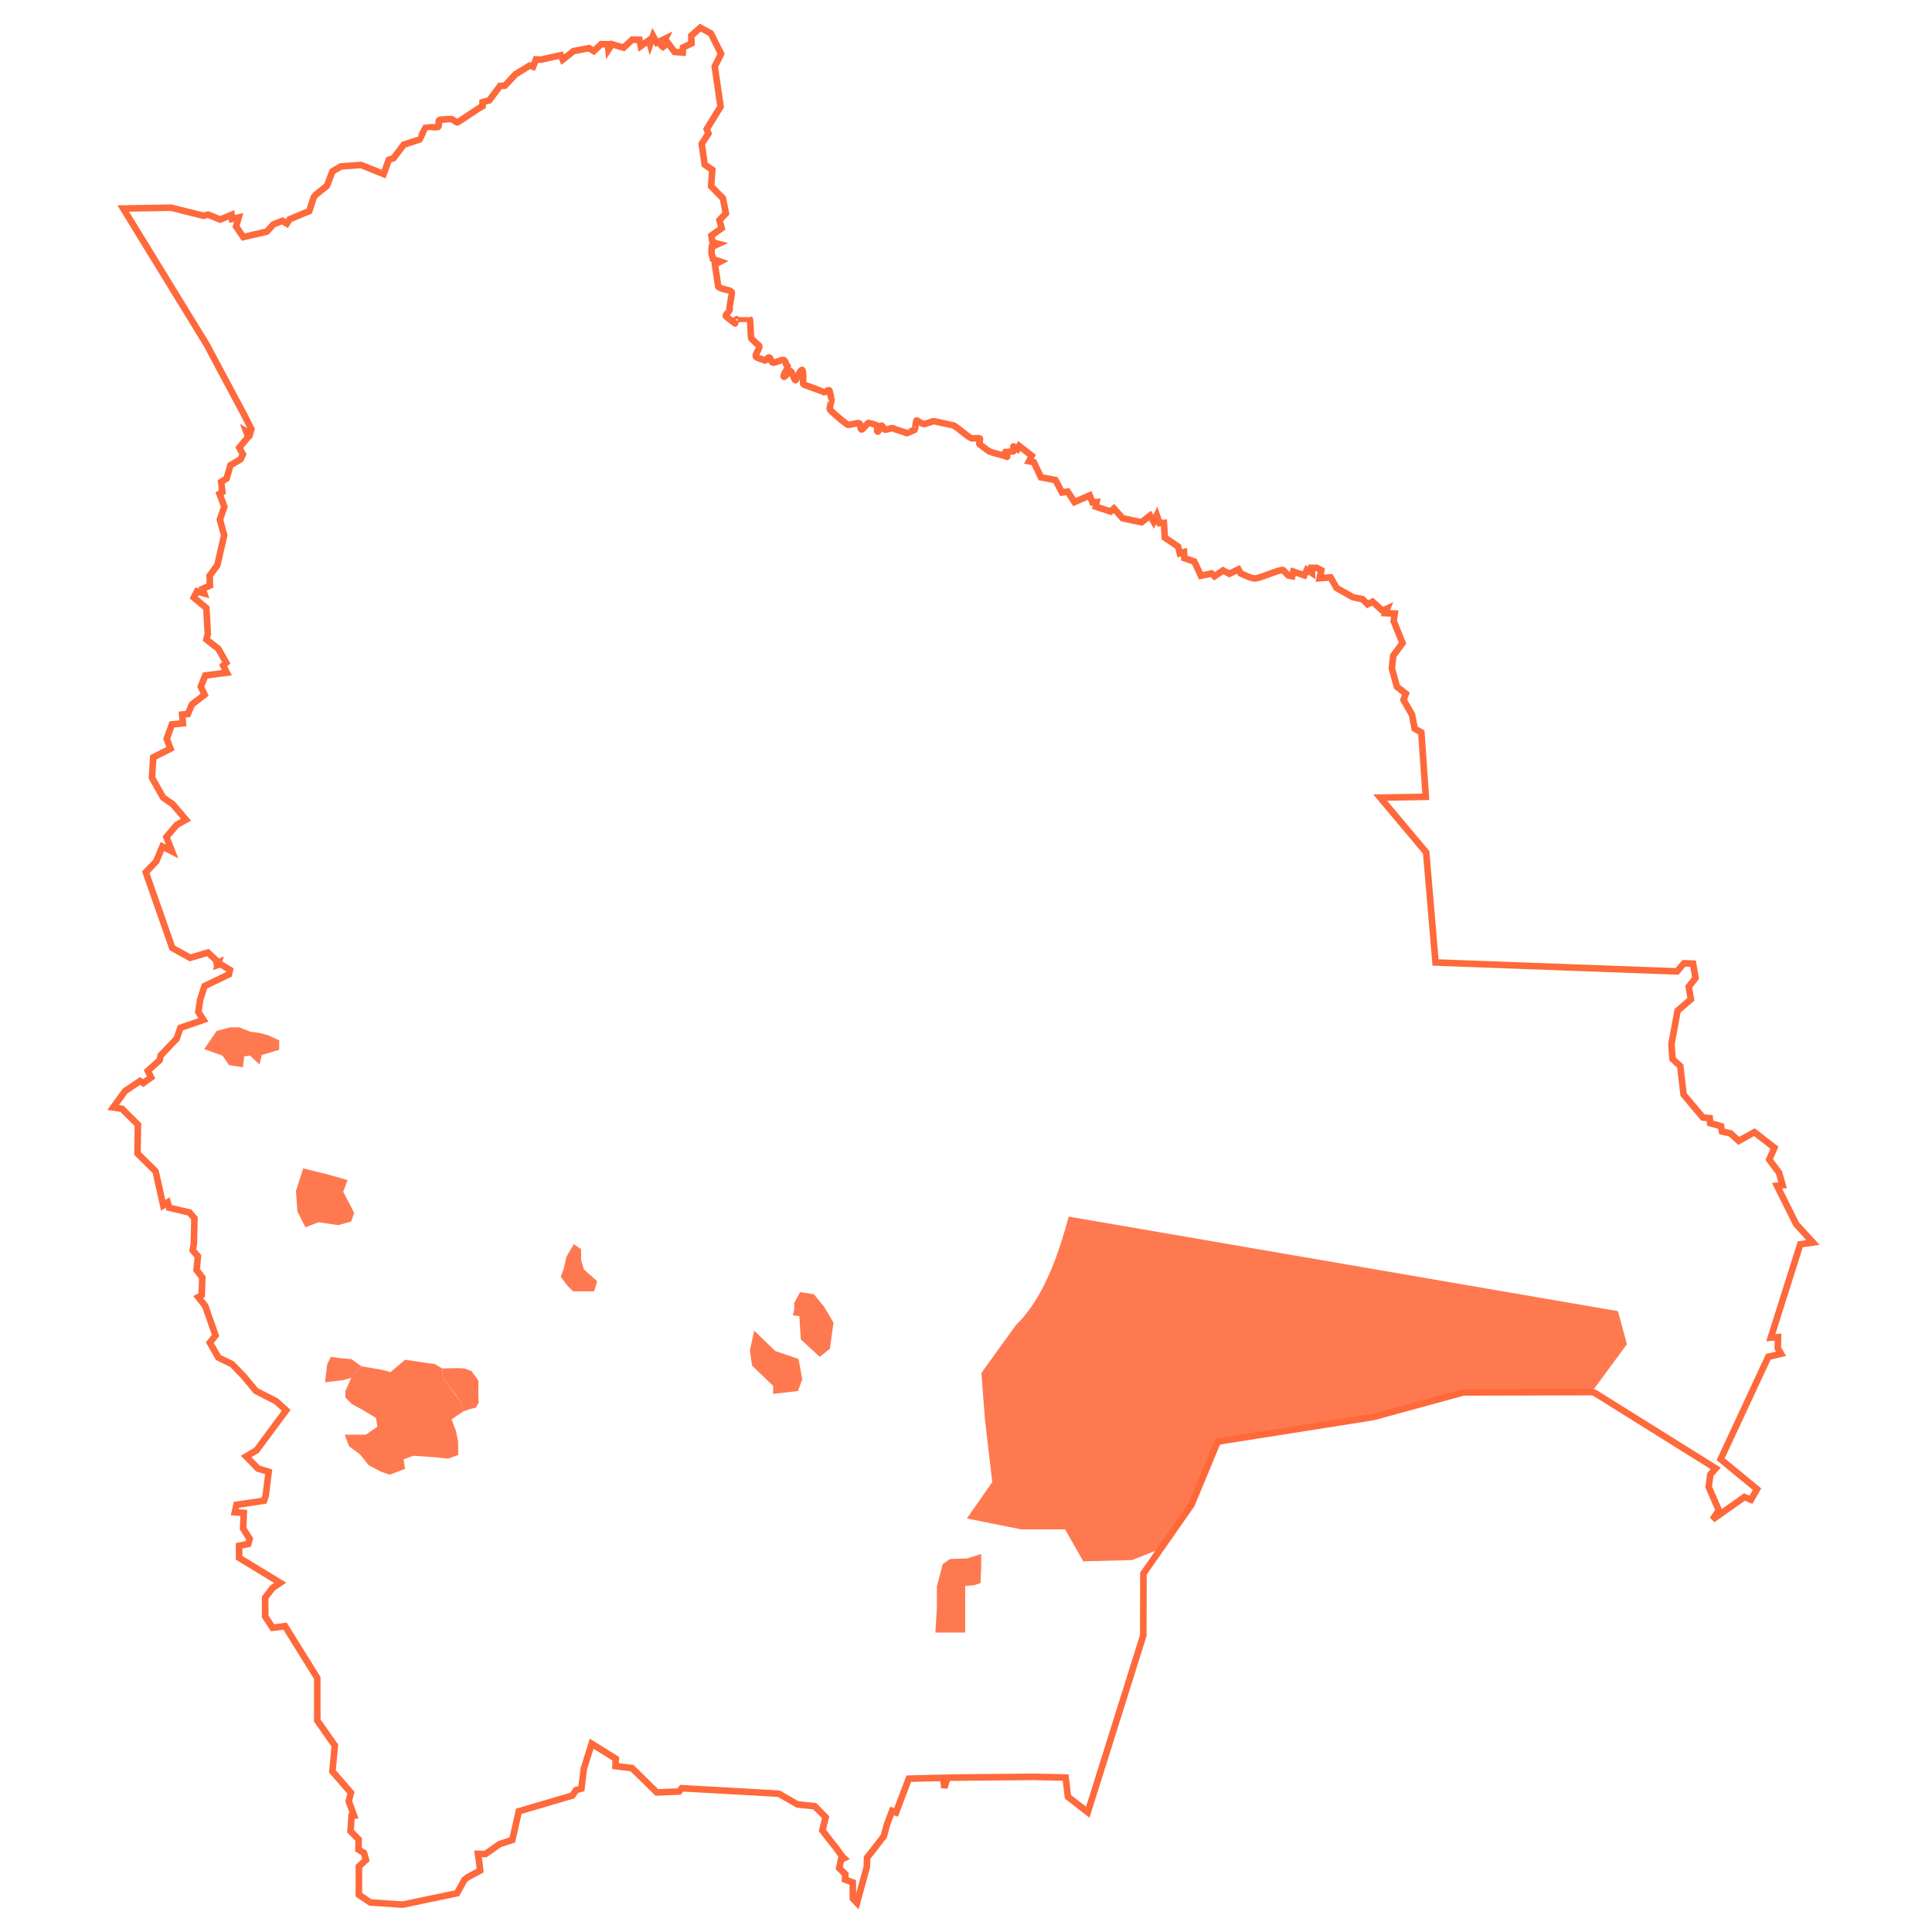
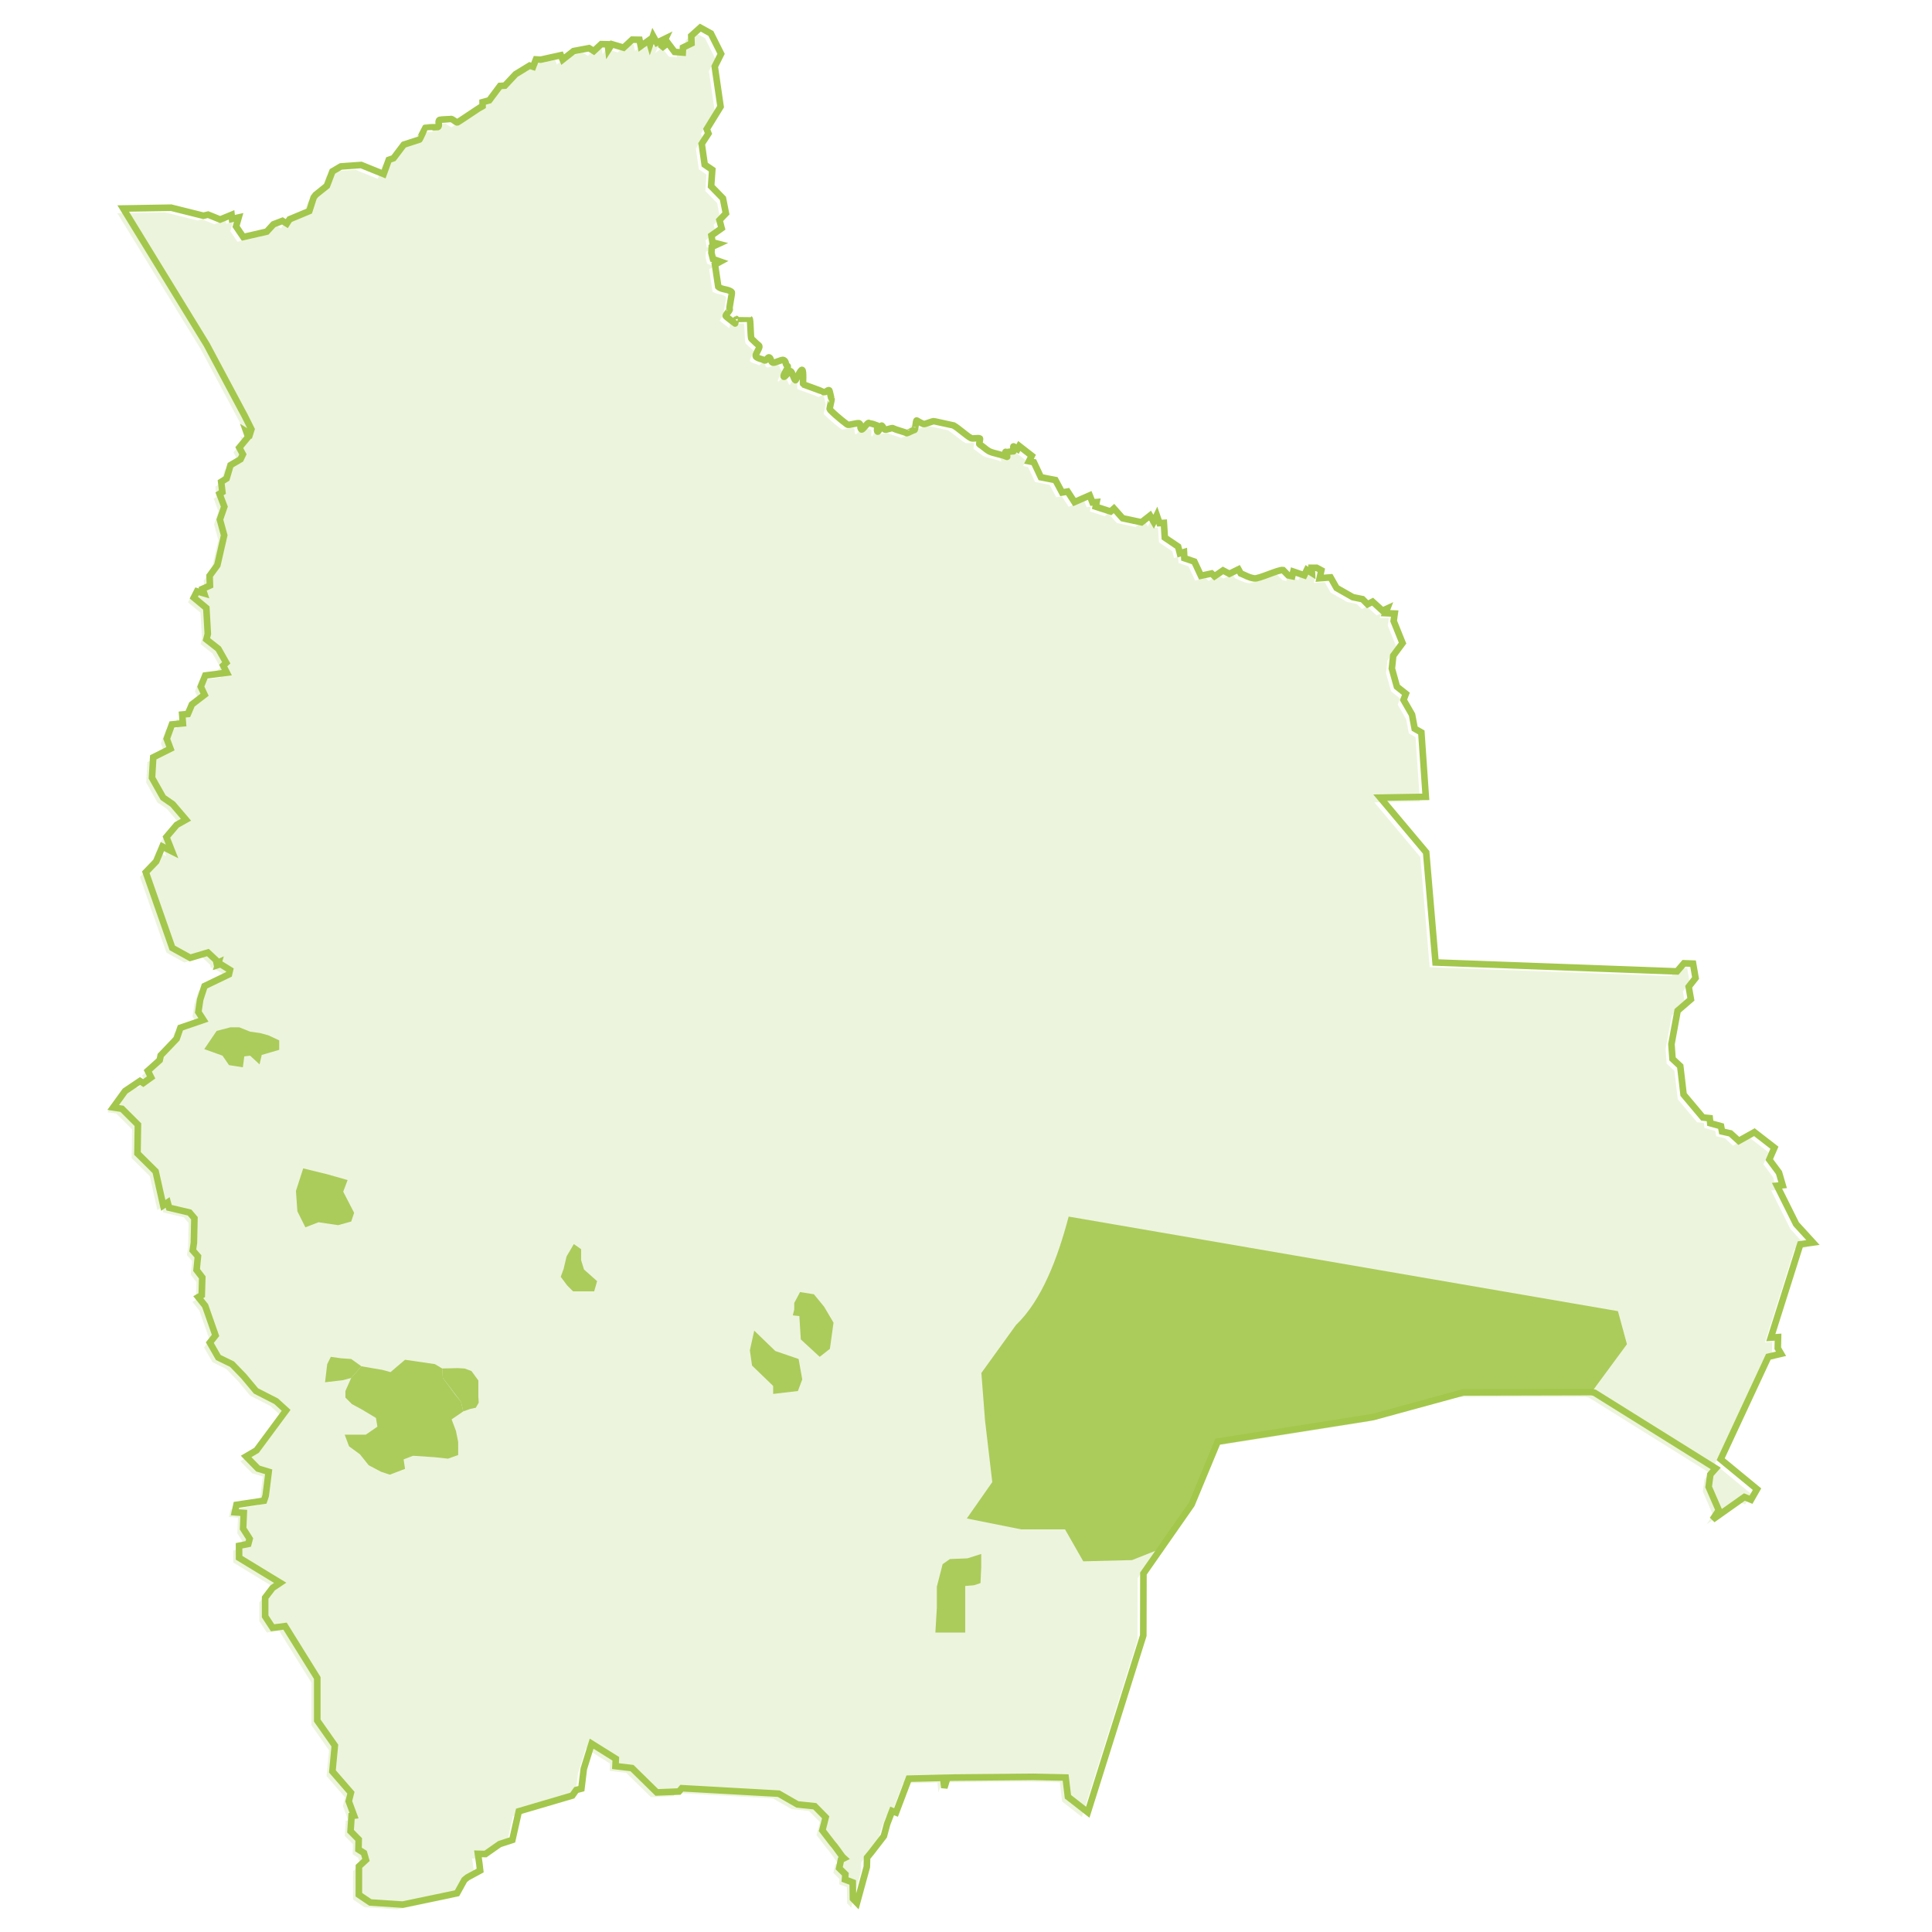
<svg xmlns="http://www.w3.org/2000/svg" stroke-width="0.501" stroke-linejoin="bevel" fill-rule="evenodd" version="1.1" overflow="visible" width="187.5pt" height="187.5pt" viewBox="0 0 187.5 187.5">
  <defs>
	</defs>
  <g id="Document" fill="none" stroke="black" font-family="Times New Roman" font-size="16" transform="scale(1 -1)">
    <g id="Spread" transform="translate(0 -187.5)">
-       <g id="Layer 1" />
+       <g id="Layer 1">
+         <path d="M 82.212,2.777 L 82.191,4.352 L 81.44,4.632 L 81.48,5.143 L 80.878,5.733 L 81.048,6.547 L 81.351,6.698 L 81.199,6.836 L 80.615,7.642 L 80.421,7.901 L 80.21,8.15 L 79.246,9.404 L 79.566,10.671 L 78.508,11.746 L 76.825,11.923 L 75.012,12.965 L 65.601,13.494 L 65.331,13.172 L 63.179,13.085 L 60.771,15.447 L 59.166,15.639 L 59.198,16.349 L 56.851,17.816 L 56.09,15.368 L 55.859,13.453 L 55.359,13.322 L 54.977,12.781 L 49.783,11.253 L 49.158,8.474 L 47.924,8.072 L 46.547,7.107 L 45.816,7.128 L 45.957,6.164 L 46.032,5.505 L 44.805,4.84 L 44.503,4.595 L 43.787,3.299 L 38.519,2.197 L 35.372,2.407 L 34.262,3.156 L 34.267,5.906 L 34.951,6.537 L 34.756,7.213 L 34.223,7.545 L 34.246,8.518 L 33.454,9.323 L 33.555,10.8 L 33.795,10.831 L 33.28,12.227 L 33.49,13.06 L 31.694,15.129 L 31.93,17.637 L 30.225,20.062 L 30.225,24.193 L 27.097,29.223 L 25.887,29.065 L 25.167,30.172 L 25.167,31.985 L 25.887,32.931 L 26.628,33.428 L 22.639,35.857 L 22.635,37.022 L 23.53,37.204 L 23.661,37.702 L 23.029,38.692 L 23.092,40.211 L 22.227,40.274 L 22.382,40.997 L 25.057,41.397 L 25.218,41.88 L 25.509,44.202 L 24.471,44.517 L 23.32,45.693 L 24.329,46.285 L 27.202,50.168 L 26.231,51.052 L 24.276,52.052 L 23.079,53.484 L 21.956,54.645 L 20.625,55.294 L 19.798,56.739 L 20.352,57.437 L 19.345,60.311 L 18.673,61.153 L 19.014,61.345 L 19.064,63.068 L 18.512,63.788 L 18.643,65.113 L 18.142,65.684 L 18.251,66.416 L 18.302,68.811 L 17.83,69.364 L 15.846,69.833 L 15.706,70.346 L 15.275,70.056 L 14.537,73.354 L 12.776,75.101 L 12.819,77.891 L 11.274,79.431 L 10.421,79.562 L 11.574,81.154 L 13.021,82.128 L 13.337,81.927 L 14.1,82.474 L 13.778,83.115 L 14.932,84.151 L 15.028,84.613 L 16.576,86.231 L 16.942,87.293 L 19.177,88.059 L 18.683,88.825 L 18.859,90.023 L 19.284,91.34 L 21.653,92.479 L 21.752,92.905 L 20.84,93.469 L 20.575,93.382 L 20.651,93.644 L 20.462,93.557 L 20.399,93.857 L 19.611,94.595 L 17.894,94.084 L 16.153,95.045 L 13.583,102.387 L 14.595,103.44 L 15.194,104.883 L 16.134,104.408 L 15.582,105.806 L 16.583,106.984 L 17.481,107.488 L 16.191,108.997 L 15.268,109.632 L 14.186,111.555 L 14.305,113.543 L 15.976,114.379 L 15.616,115.34 L 16.118,116.733 L 17.184,116.839 L 17.116,117.695 L 17.667,117.746 L 18.058,118.672 L 19.287,119.614 L 18.921,120.401 L 19.354,121.485 L 21.447,121.756 L 21.097,122.447 L 21.391,122.717 L 20.626,124.071 L 19.466,124.982 L 19.602,125.515 L 19.458,128.033 L 18.244,129.043 L 18.554,129.652 L 19.252,129.449 L 19.101,129.895 L 19.809,130.215 L 19.777,131.161 L 20.526,132.184 L 21.19,135.091 L 20.773,136.615 L 21.205,137.869 L 20.736,139.11 L 21.016,139.278 L 20.899,140.276 L 21.424,140.602 L 21.803,141.896 L 22.781,142.47 L 23.007,142.947 L 22.656,143.599 L 23.519,144.638 L 23.332,145.165 L 23.695,144.94 L 23.833,145.378 L 23.195,146.656 L 19.484,153.609 L 11.393,166.805 L 16.037,166.884 L 19.173,166.103 L 19.63,166.21 L 20.799,165.735 L 21.907,166.19 L 21.951,165.79 L 22.597,165.937 L 22.346,165.065 L 23.044,164.034 L 25.324,164.56 L 25.974,165.271 L 26.843,165.604 L 27.269,165.34 L 27.538,165.759 L 29.45,166.555 L 29.876,167.877 L 30.066,168.128 L 31.164,169.008 L 31.694,170.404 L 32.512,170.886 L 34.485,171.029 L 36.665,170.147 L 37.163,171.525 L 37.627,171.687 L 38.622,173.002 L 40.144,173.496 C 40.174,173.508 40.698,174.654 40.704,174.659 C 40.72,174.671 41.895,174.697 41.907,174.7 C 42.174,174.809 41.851,175.309 42.117,175.411 C 42.2,175.441 43.113,175.472 43.171,175.491 C 43.322,175.542 43.724,175.115 43.831,175.16 C 43.928,175.201 46.166,176.72 46.268,176.763 L 46.268,177.125 L 46.919,177.303 L 47.962,178.699 L 48.433,178.728 L 49.474,179.841 L 50.838,180.673 L 51.169,180.563 L 51.449,181.274 L 51.9,181.245 L 53.862,181.68 L 54.042,181.25 L 55.1,182.085 L 56.601,182.367 L 57.062,182.085 L 57.784,182.757 L 58.424,182.743 L 58.48,182.224 L 58.818,182.749 L 59.955,182.414 L 60.794,183.192 L 61.495,183.179 L 61.622,182.565 L 62.41,183.129 L 62.523,182.728 L 62.81,183.555 L 63.176,182.89 L 64.027,183.305 L 63.576,182.34 L 64.255,182.865 L 64.904,182.002 L 65.694,181.939 L 65.718,182.427 L 66.544,182.827 L 66.521,183.567 L 67.399,184.356 L 68.424,183.793 L 69.414,181.813 L 68.8,180.586 L 69.365,176.69 L 68.024,174.509 L 68.188,174.083 L 67.535,173.081 L 67.824,171.062 L 68.561,170.56 L 68.448,168.964 L 69.593,167.793 L 69.883,166.33 L 69.26,165.678 L 69.471,164.887 L 68.478,164.185 L 68.58,163.523 L 69.16,163.371 L 68.509,163.07 L 68.478,162.501 L 68.629,161.898 L 69.34,161.649 L 68.821,161.368 L 69.141,159.221 C 69.47,158.897 70.152,159.004 70.453,158.681 C 70.513,158.618 70.178,157.127 70.243,157.056 C 70.36,156.933 69.763,156.468 69.883,156.347 C 70.034,156.194 70.656,155.75 70.775,155.645 C 70.782,155.638 70.86,156.097 70.875,156.085 C 70.875,156.085 72.176,156.117 72.177,156.115 C 72.293,156.018 72.251,154.265 72.369,154.159 C 72.705,153.865 72.723,153.79 73.074,153.522 C 73.326,153.328 72.57,152.583 72.835,152.394 C 73.097,152.209 73.348,152.218 73.65,152.057 C 73.766,151.993 73.967,152.417 74.087,152.356 C 74.282,152.259 74.212,151.96 74.413,151.855 C 74.607,151.754 75.288,152.195 75.492,152.094 C 75.773,151.95 75.604,151.688 75.867,151.517 C 76.021,151.418 75.347,150.581 75.505,150.477 C 75.613,150.407 76.042,151.076 76.167,151.016 C 76.318,150.945 76.475,150.222 76.631,150.138 C 76.678,150.114 77.128,151.226 77.283,151.141 C 77.453,151.049 77.331,149.76 77.383,149.738 C 77.424,149.72 79.278,149.054 79.314,149.02 C 79.479,148.857 79.791,149.246 79.906,149.168 C 79.955,149.138 80.111,148.314 80.137,148.288 C 80.161,148.263 79.914,147.348 79.955,147.306 C 80.752,146.496 81.545,145.937 81.662,145.841 C 81.812,145.717 82.702,146.07 82.844,145.942 C 83.054,145.75 82.839,145.537 83.042,145.36 C 83.147,145.271 83.653,146.078 83.754,145.991 C 83.762,145.986 84.499,145.808 84.517,145.79 C 84.674,145.663 84.455,145.268 84.608,145.15 C 84.697,145.081 84.931,145.799 85.017,145.732 C 85.131,145.645 85.17,145.452 85.279,145.371 C 85.436,145.252 85.982,145.576 86.131,145.471 C 86.328,145.332 87.262,145.116 87.434,145.001 C 87.462,144.979 88.138,145.322 88.156,145.309 C 88.293,145.222 88.296,146.302 88.407,146.233 C 88.724,146.03 89.021,145.904 89.048,145.893 C 89.185,145.821 89.977,146.225 90.114,146.155 C 90.123,146.152 91.949,145.762 91.967,145.755 C 92.465,145.484 93.186,144.782 93.678,144.518 C 93.84,144.43 94.367,144.575 94.53,144.488 C 94.59,144.457 94.429,143.95 94.489,143.918 C 94.792,143.757 95.132,143.403 95.431,143.245 C 95.835,143.035 96.73,142.918 97.127,142.714 C 97.346,142.603 96.85,143.288 97.066,143.177 C 97.162,143.125 97.698,143.27 97.769,143.236 C 97.87,143.185 97.706,143.769 97.809,143.716 L 98.188,143.457 L 98.349,143.758 L 99.563,142.813 L 99.295,142.274 L 99.77,142.18 L 100.454,140.719 L 101.862,140.45 L 102.508,139.243 L 103.047,139.337 L 103.712,138.314 L 105.189,138.961 L 105.457,138.282 L 105.859,138.314 L 105.773,137.869 L 107.218,137.399 L 107.544,137.688 L 108.384,136.743 L 110.215,136.353 L 111.046,137.003 L 111.396,136.403 L 111.699,137.032 L 111.961,136.268 L 112.389,136.295 L 112.478,134.866 L 113.771,133.993 L 113.94,133.341 L 114.341,133.46 L 114.373,132.869 L 115.344,132.54 L 115.987,131.161 L 117.015,131.385 L 117.302,131.113 L 118.129,131.678 L 118.747,131.354 L 119.627,131.786 L 119.849,131.388 C 120.32,131.208 120.57,130.998 121.162,130.906 C 121.601,130.84 123.51,131.776 123.951,131.717 L 124.46,131.198 L 124.842,131.118 L 124.951,131.568 L 126.014,131.208 L 126.268,131.738 L 126.757,131.427 L 126.733,131.934 L 127.22,131.934 L 127.669,131.692 L 127.508,130.923 L 128.565,131.006 L 129.144,129.982 L 130.731,129.08 L 131.665,128.893 L 132.158,128.396 L 132.642,128.647 L 133.606,127.771 L 134.07,127.984 L 133.898,127.533 L 134.789,127.496 L 134.688,126.771 L 135.551,124.629 L 134.647,123.406 L 134.514,122.161 L 135.004,120.4 L 135.873,119.71 L 135.646,119.116 L 136.471,117.682 L 136.727,116.327 L 137.376,115.956 L 137.808,109.708 L 133.382,109.633 L 137.843,104.32 L 138.753,93.632 L 162.19,92.767 L 162.864,93.553 L 163.745,93.52 L 163.986,92.124 L 163.322,91.276 L 163.533,90.061 L 162.245,88.945 L 161.647,85.701 L 161.75,84.274 L 162.502,83.572 L 162.825,80.815 L 164.699,78.587 L 165.363,78.519 L 165.412,78.033 L 166.459,77.745 L 166.555,77.231 L 167.381,77.044 L 168.183,76.317 L 169.697,77.162 L 171.641,75.655 L 171.141,74.501 L 172.085,73.234 L 172.439,72.016 L 171.893,71.966 L 173.751,68.236 L 175.38,66.455 L 174.151,66.282 L 171.289,57.223 L 171.991,57.272 L 171.967,56.195 L 172.281,55.656 L 171.052,55.367 L 166.423,45.422 L 169.952,42.517 L 169.369,41.494 L 168.728,41.754 L 165.64,39.569 L 166.243,40.472 L 165.26,42.736 L 165.421,43.939 L 165.945,44.531 L 154.192,51.869 L 153.914,51.941 L 152.816,51.937 L 141.459,51.908 L 132.704,49.517 L 117.611,47.133 L 115.075,41.023 L 110.403,34.329 L 110.39,28.315 L 105.001,11.163 L 103.077,12.664 L 102.853,14.531 L 99.724,14.598 L 92.087,14.528 L 91.378,14.509 L 91.078,13.532 L 90.976,14.502 L 87.632,14.421 L 86.392,11.14 L 86.015,11.291 L 85.528,10.024 L 85.213,8.847 L 83.977,7.245 L 83.582,6.763 L 83.559,5.861 L 82.603,2.367 L 82.212,2.777 Z" stroke-opacity="0.188" fill="#a4c74c" stroke="none" stroke-linejoin="miter" stroke-width="0.639" marker-start="none" marker-end="none" fill-opacity="0.188" />
+       </g>
      <g id="Layer 2">
        <g id="Group" stroke-linejoin="miter">
-           <path d="M 82.778,3.237 L 82.757,4.812 L 82.006,5.092 L 82.046,5.603 L 81.444,6.193 L 81.614,7.007 L 81.917,7.158 L 81.765,7.296 L 81.181,8.102 L 80.987,8.361 L 80.776,8.61 L 79.812,9.864 L 80.132,11.131 L 79.074,12.206 L 77.391,12.383 L 75.578,13.425 L 66.167,13.954 L 65.897,13.632 L 63.745,13.545 L 61.337,15.907 L 59.732,16.099 L 59.764,16.809 L 57.417,18.276 L 56.656,15.828 L 56.425,13.913 L 55.925,13.782 L 55.543,13.241 L 50.349,11.713 L 49.724,8.934 L 48.49,8.532 L 47.113,7.567 L 46.382,7.588 L 46.523,6.624 L 46.598,5.965 L 45.371,5.3 L 45.069,5.055 L 44.353,3.759 L 39.085,2.657 L 35.938,2.867 L 34.828,3.616 L 34.833,6.366 L 35.517,6.997 L 35.322,7.673 L 34.789,8.005 L 34.812,8.978 L 34.02,9.783 L 34.121,11.26 L 34.361,11.291 L 33.846,12.687 L 34.056,13.52 L 32.26,15.589 L 32.496,18.097 L 30.791,20.522 L 30.791,24.653 L 27.663,29.683 L 26.453,29.525 L 25.733,30.632 L 25.733,32.445 L 26.453,33.391 L 27.194,33.888 L 23.205,36.317 L 23.201,37.482 L 24.096,37.664 L 24.227,38.162 L 23.595,39.152 L 23.658,40.671 L 22.793,40.734 L 22.948,41.457 L 25.623,41.857 L 25.784,42.34 L 26.075,44.662 L 25.037,44.977 L 23.886,46.153 L 24.895,46.745 L 27.768,50.628 L 26.797,51.512 L 24.842,52.512 L 23.645,53.944 L 22.522,55.105 L 21.191,55.754 L 20.364,57.199 L 20.918,57.897 L 19.911,60.771 L 19.239,61.613 L 19.58,61.805 L 19.63,63.528 L 19.078,64.248 L 19.209,65.573 L 18.708,66.144 L 18.817,66.876 L 18.868,69.271 L 18.396,69.824 L 16.412,70.293 L 16.272,70.806 L 15.841,70.516 L 15.103,73.814 L 13.342,75.561 L 13.385,78.351 L 11.84,79.891 L 10.987,80.022 L 12.14,81.614 L 13.587,82.588 L 13.903,82.387 L 14.666,82.934 L 14.344,83.575 L 15.498,84.611 L 15.594,85.073 L 17.142,86.691 L 17.508,87.753 L 19.743,88.519 L 19.249,89.285 L 19.425,90.483 L 19.85,91.8 L 22.219,92.939 L 22.318,93.365 L 21.406,93.929 L 21.141,93.842 L 21.217,94.104 L 21.028,94.017 L 20.965,94.317 L 20.177,95.055 L 18.46,94.544 L 16.719,95.505 L 14.149,102.847 L 15.161,103.9 L 15.76,105.343 L 16.7,104.868 L 16.148,106.266 L 17.149,107.444 L 18.047,107.948 L 16.757,109.457 L 15.834,110.092 L 14.752,112.015 L 14.871,114.003 L 16.542,114.839 L 16.182,115.8 L 16.684,117.193 L 17.75,117.299 L 17.682,118.155 L 18.233,118.206 L 18.624,119.132 L 19.853,120.074 L 19.487,120.861 L 19.92,121.945 L 22.013,122.216 L 21.663,122.907 L 21.957,123.177 L 21.192,124.531 L 20.032,125.442 L 20.168,125.975 L 20.024,128.493 L 18.81,129.503 L 19.12,130.112 L 19.818,129.909 L 19.667,130.355 L 20.375,130.675 L 20.343,131.621 L 21.092,132.644 L 21.756,135.551 L 21.339,137.075 L 21.771,138.329 L 21.302,139.57 L 21.582,139.738 L 21.465,140.736 L 21.99,141.062 L 22.369,142.356 L 23.347,142.93 L 23.573,143.407 L 23.222,144.059 L 24.085,145.098 L 23.898,145.625 L 24.261,145.4 L 24.399,145.838 L 23.761,147.116 L 20.05,154.069 L 11.959,167.265 L 16.603,167.344 L 19.739,166.563 L 20.196,166.67 L 21.365,166.195 L 22.473,166.65 L 22.517,166.25 L 23.163,166.397 L 22.912,165.525 L 23.61,164.494 L 25.89,165.02 L 26.54,165.731 L 27.409,166.064 L 27.835,165.8 L 28.104,166.219 L 30.016,167.015 L 30.442,168.337 L 30.632,168.588 L 31.73,169.468 L 32.26,170.864 L 33.078,171.346 L 35.051,171.489 L 37.231,170.607 L 37.729,171.985 L 38.193,172.147 L 39.188,173.462 L 40.71,173.956 C 40.74,173.968 41.264,175.114 41.27,175.119 C 41.286,175.131 42.461,175.157 42.473,175.16 C 42.74,175.269 42.417,175.769 42.683,175.871 C 42.766,175.901 43.679,175.932 43.737,175.951 C 43.888,176.002 44.29,175.575 44.397,175.62 C 44.494,175.661 46.732,177.18 46.834,177.223 L 46.834,177.585 L 47.485,177.763 L 48.528,179.159 L 48.999,179.188 L 50.04,180.301 L 51.404,181.133 L 51.735,181.023 L 52.015,181.734 L 52.466,181.705 L 54.428,182.14 L 54.608,181.71 L 55.666,182.545 L 57.167,182.827 L 57.628,182.545 L 58.35,183.217 L 58.99,183.203 L 59.046,182.684 L 59.384,183.209 L 60.521,182.874 L 61.36,183.652 L 62.061,183.639 L 62.188,183.025 L 62.976,183.589 L 63.089,183.188 L 63.376,184.015 L 63.742,183.35 L 64.593,183.765 L 64.142,182.8 L 64.821,183.325 L 65.47,182.462 L 66.26,182.399 L 66.284,182.887 L 67.11,183.287 L 67.087,184.027 L 67.965,184.816 L 68.99,184.253 L 69.98,182.273 L 69.366,181.046 L 69.931,177.15 L 68.59,174.969 L 68.754,174.543 L 68.101,173.541 L 68.39,171.522 L 69.127,171.02 L 69.014,169.424 L 70.159,168.253 L 70.449,166.79 L 69.826,166.138 L 70.037,165.347 L 69.044,164.645 L 69.146,163.983 L 69.726,163.831 L 69.075,163.53 L 69.044,162.961 L 69.195,162.358 L 69.906,162.109 L 69.387,161.828 L 69.707,159.681 C 70.036,159.357 70.718,159.464 71.019,159.141 C 71.079,159.078 70.744,157.587 70.809,157.516 C 70.926,157.393 70.329,156.928 70.449,156.807 C 70.6,156.654 71.222,156.21 71.341,156.105 C 71.348,156.098 71.426,156.557 71.441,156.545 C 71.441,156.545 72.742,156.577 72.743,156.575 C 72.859,156.478 72.817,154.725 72.935,154.619 C 73.271,154.325 73.289,154.25 73.64,153.982 C 73.892,153.788 73.136,153.043 73.401,152.854 C 73.663,152.669 73.914,152.678 74.216,152.517 C 74.332,152.453 74.533,152.877 74.653,152.816 C 74.848,152.719 74.778,152.42 74.979,152.315 C 75.173,152.214 75.854,152.655 76.058,152.554 C 76.339,152.41 76.17,152.148 76.433,151.977 C 76.587,151.878 75.913,151.041 76.071,150.937 C 76.179,150.867 76.608,151.536 76.733,151.476 C 76.884,151.405 77.041,150.682 77.197,150.598 C 77.244,150.574 77.694,151.686 77.849,151.601 C 78.019,151.509 77.897,150.22 77.949,150.198 C 77.99,150.18 79.844,149.514 79.88,149.48 C 80.045,149.317 80.357,149.706 80.472,149.628 C 80.521,149.598 80.677,148.774 80.703,148.748 C 80.727,148.723 80.48,147.808 80.521,147.766 C 81.318,146.956 82.111,146.397 82.228,146.301 C 82.378,146.177 83.268,146.53 83.41,146.402 C 83.62,146.21 83.405,145.997 83.608,145.82 C 83.713,145.731 84.219,146.538 84.32,146.451 C 84.328,146.446 85.065,146.268 85.083,146.25 C 85.24,146.123 85.021,145.728 85.174,145.61 C 85.263,145.541 85.497,146.259 85.583,146.192 C 85.697,146.105 85.736,145.912 85.845,145.831 C 86.002,145.712 86.548,146.036 86.697,145.931 C 86.894,145.792 87.828,145.576 88,145.461 C 88.028,145.439 88.704,145.782 88.722,145.769 C 88.859,145.682 88.862,146.762 88.973,146.693 C 89.29,146.49 89.587,146.364 89.614,146.353 C 89.751,146.281 90.543,146.685 90.68,146.615 C 90.689,146.612 92.515,146.222 92.533,146.215 C 93.031,145.944 93.752,145.242 94.244,144.978 C 94.406,144.89 94.933,145.035 95.096,144.948 C 95.156,144.917 94.995,144.41 95.055,144.378 C 95.358,144.217 95.698,143.863 95.997,143.705 C 96.401,143.495 97.296,143.378 97.693,143.174 C 97.912,143.063 97.416,143.748 97.632,143.637 C 97.728,143.585 98.264,143.73 98.335,143.696 C 98.436,143.645 98.272,144.229 98.375,144.176 L 98.754,143.917 L 98.915,144.218 L 100.129,143.273 L 99.861,142.734 L 100.336,142.64 L 101.02,141.179 L 102.428,140.91 L 103.074,139.703 L 103.613,139.797 L 104.278,138.774 L 105.755,139.421 L 106.023,138.742 L 106.425,138.774 L 106.339,138.329 L 107.784,137.859 L 108.11,138.148 L 108.95,137.203 L 110.781,136.813 L 111.612,137.463 L 111.962,136.863 L 112.265,137.492 L 112.527,136.728 L 112.955,136.755 L 113.044,135.326 L 114.337,134.453 L 114.506,133.801 L 114.907,133.92 L 114.939,133.329 L 115.91,133 L 116.553,131.621 L 117.581,131.845 L 117.868,131.573 L 118.695,132.138 L 119.313,131.814 L 120.193,132.246 L 120.415,131.848 C 120.886,131.668 121.136,131.458 121.728,131.366 C 122.167,131.3 124.076,132.236 124.517,132.177 L 125.026,131.658 L 125.408,131.578 L 125.517,132.028 L 126.58,131.668 L 126.834,132.198 L 127.323,131.887 L 127.299,132.394 L 127.786,132.394 L 128.235,132.152 L 128.074,131.383 L 129.131,131.466 L 129.71,130.442 L 131.297,129.54 L 132.231,129.353 L 132.724,128.856 L 133.208,129.107 L 134.172,128.231 L 134.636,128.444 L 134.464,127.993 L 135.355,127.956 L 135.254,127.231 L 136.117,125.089 L 135.213,123.866 L 135.08,122.621 L 135.57,120.86 L 136.439,120.17 L 136.212,119.576 L 137.037,118.142 L 137.293,116.787 L 137.942,116.416 L 138.374,110.168 L 133.948,110.093 L 138.409,104.78 L 139.319,94.092 L 162.756,93.227 L 163.43,94.013 L 164.311,93.98 L 164.552,92.584 L 163.888,91.736 L 164.099,90.521 L 162.811,89.405 L 162.213,86.161 L 162.316,84.734 L 163.068,84.032 L 163.391,81.275 L 165.265,79.047 L 165.929,78.979 L 165.978,78.493 L 167.025,78.205 L 167.121,77.691 L 167.947,77.504 L 168.749,76.777 L 170.263,77.622 L 172.207,76.115 L 171.707,74.961 L 172.651,73.694 L 173.005,72.476 L 172.459,72.426 L 174.317,68.696 L 175.946,66.915 L 174.717,66.742 L 171.855,57.683 L 172.557,57.732 L 172.533,56.655 L 172.847,56.116 L 171.618,55.827 L 166.989,45.882 L 170.518,42.977 L 169.935,41.954 L 169.294,42.214 L 166.206,40.029 L 166.809,40.932 L 165.826,43.196 L 165.987,44.399 L 166.511,44.991 L 154.758,52.329 L 154.48,52.401 L 153.382,52.397 L 142.025,52.368 L 133.27,49.977 L 118.177,47.593 L 115.641,41.483 L 110.969,34.789 L 110.956,28.775 L 105.567,11.623 L 103.643,13.124 L 103.419,14.991 L 100.29,15.058 L 92.653,14.988 L 91.944,14.969 L 91.644,13.992 L 91.542,14.962 L 88.198,14.881 L 86.958,11.6 L 86.581,11.751 L 86.094,10.484 L 85.779,9.307 L 84.543,7.705 L 84.148,7.223 L 84.125,6.321 L 83.169,2.827 L 82.778,3.237 Z" stroke="#ff693b" stroke-width="0.639" marker-start="none" marker-end="none" />
-           <path d="M 112.934,37.309 L 109.862,36.093 L 105.13,35.974 L 103.362,39.073 L 103.362,39.073 L 99.125,39.073 L 99.125,39.073 L 93.83,40.133 L 96.3,43.662 L 95.595,49.662 L 95.595,49.662 L 95.242,54.254 L 98.609,58.919 C 101.096,61.291 102.645,65.375 103.713,69.431 L 157.019,60.254 L 157.894,57.045 L 154.426,52.339 L 142.037,52.298 L 133.297,49.894 L 118.305,47.436 C 118.293,47.407 115.962,41.759 115.854,41.553 C 115.709,41.273 113.098,37.485 112.934,37.309 Z" fill="#ff693b" stroke="none" stroke-opacity="0.89" stroke-width="2.16" marker-start="none" marker-end="none" stroke-miterlimit="79.84" fill-opacity="0.89" />
-           <path d="M 34.085,53.773 L 35.074,54.903 L 37.123,54.55 L 37.9,54.337 L 39.309,55.536 L 42.205,55.113 L 42.913,54.69 L 42.98,53.773 L 44.183,52.147 L 44.746,51.444 L 44.958,50.524 L 43.829,49.747 L 44.253,48.62 L 44.465,47.559 L 44.465,46.289 L 43.474,45.937 L 42.205,46.076 L 40.088,46.218 L 39.17,45.866 L 39.309,44.948 L 37.828,44.383 L 36.98,44.667 L 35.78,45.301 L 34.933,46.36 L 33.874,47.136 L 33.452,48.266 L 35.498,48.266 L 36.628,49.043 L 36.487,49.89 L 35.074,50.737 L 34.156,51.229 L 34.156,51.229 L 33.522,51.867 L 33.522,52.502 L 34.085,53.773 Z" fill="#ff693b" stroke="none" stroke-opacity="0.89" stroke-width="2.16" marker-start="none" marker-end="none" stroke-miterlimit="79.84" fill-opacity="0.89" />
-           <path d="M 42.913,54.69 L 44.412,54.724 L 45.083,54.688 L 45.754,54.443 L 46.424,53.525 L 46.424,51.969 L 46.461,51.372 L 46.176,50.876 L 45.648,50.769 L 44.958,50.524 L 44.746,51.444 L 42.98,53.773 L 42.913,54.69 Z" fill="#ff693b" stroke="none" stroke-opacity="0.89" stroke-width="2.16" marker-start="none" marker-end="none" stroke-miterlimit="79.84" fill-opacity="0.89" />
-           <path d="M 31.544,53.348 L 33.309,53.56 L 33.309,53.56 L 34.085,53.773 L 35.074,54.903 L 34.085,55.609 L 33.099,55.678 L 32.109,55.82 L 31.756,55.113 L 31.544,53.348 Z" fill="#ff693b" stroke="none" stroke-opacity="0.89" stroke-width="2.16" marker-start="none" marker-end="none" stroke-miterlimit="79.84" fill-opacity="0.89" />
-           <path d="M 29.639,68.388 L 30.909,68.881 L 32.816,68.598 L 34.085,68.951 L 34.369,69.798 L 33.309,71.846 L 33.735,72.975 L 31.756,73.539 L 29.426,74.107 L 28.721,71.916 L 28.862,69.938 L 29.639,68.388 Z" fill="#ff693b" stroke="none" stroke-opacity="0.89" stroke-width="2.16" marker-start="none" marker-end="none" stroke-miterlimit="79.84" fill-opacity="0.89" />
-           <path d="M 55.69,66.762 L 54.984,65.563 L 54.702,64.362 L 54.419,63.587 L 55.053,62.739 L 55.618,62.174 L 56.749,62.174 L 57.665,62.174 L 57.949,63.164 L 56.677,64.294 L 56.395,65.209 L 56.395,65.704 L 56.395,66.27 L 55.69,66.762 Z" fill="#ff693b" stroke="none" stroke-opacity="0.89" stroke-width="2.16" marker-start="none" marker-end="none" stroke-miterlimit="79.84" fill-opacity="0.89" />
-           <path d="M 21.024,87.449 L 22.366,87.802 L 23.213,87.802 L 24.272,87.379 L 25.262,87.237 L 26.037,87.025 L 27.097,86.532 L 27.097,86.532 L 27.097,85.614 L 25.401,85.119 L 25.19,84.201 L 24.272,85.049 L 23.708,84.978 L 23.568,83.918 L 22.225,84.131 L 21.592,85.049 L 19.824,85.683 L 21.024,87.449 Z" fill="#ff693b" stroke="none" stroke-opacity="0.89" stroke-width="2.16" marker-start="none" marker-end="none" stroke-miterlimit="79.84" fill-opacity="0.89" />
-           <path d="M 73.197,58.361 L 72.775,56.454 L 72.985,54.973 L 75.033,52.996 L 75.033,52.22 L 77.437,52.502 L 77.858,53.63 L 77.505,55.609 L 75.245,56.384 L 73.197,58.361 Z" fill="#ff693b" stroke="none" stroke-opacity="0.89" stroke-width="2.16" marker-start="none" marker-end="none" stroke-miterlimit="79.84" fill-opacity="0.89" />
-           <path d="M 77.576,59.775 L 77.718,57.511 L 79.553,55.82 L 80.541,56.596 L 80.893,59.137 L 79.975,60.693 L 78.988,61.892 L 77.645,62.104 L 77.081,61.045 L 77.081,60.407 L 76.94,59.845 L 77.576,59.775 Z" fill="#ff693b" stroke="none" stroke-opacity="0.89" stroke-width="2.16" marker-start="none" marker-end="none" stroke-miterlimit="79.84" fill-opacity="0.89" />
-           <path d="M 91.483,35.699 L 90.921,33.512 L 90.921,31.465 L 90.778,29.062 L 93.672,29.062 L 93.672,31.675 L 93.672,33.581 L 94.521,33.652 L 95.156,33.861 L 95.226,35.416 L 95.226,36.687 L 93.885,36.262 L 92.189,36.194 L 91.483,35.699 Z" fill="#ff693b" stroke="none" stroke-opacity="0.89" stroke-width="2.16" marker-start="none" marker-end="none" stroke-miterlimit="79.84" fill-opacity="0.89" />
+           <path d="M 82.778,3.237 L 82.757,4.812 L 82.006,5.092 L 82.046,5.603 L 81.444,6.193 L 81.614,7.007 L 81.917,7.158 L 81.765,7.296 L 81.181,8.102 L 80.987,8.361 L 80.776,8.61 L 79.812,9.864 L 80.132,11.131 L 79.074,12.206 L 77.391,12.383 L 75.578,13.425 L 66.167,13.954 L 65.897,13.632 L 63.745,13.545 L 61.337,15.907 L 59.732,16.099 L 59.764,16.809 L 57.417,18.276 L 56.656,15.828 L 56.425,13.913 L 55.925,13.782 L 55.543,13.241 L 50.349,11.713 L 49.724,8.934 L 48.49,8.532 L 47.113,7.567 L 46.382,7.588 L 46.523,6.624 L 46.598,5.965 L 45.371,5.3 L 45.069,5.055 L 44.353,3.759 L 39.085,2.657 L 35.938,2.867 L 34.828,3.616 L 34.833,6.366 L 35.517,6.997 L 35.322,7.673 L 34.789,8.005 L 34.812,8.978 L 34.02,9.783 L 34.121,11.26 L 34.361,11.291 L 33.846,12.687 L 34.056,13.52 L 32.26,15.589 L 32.496,18.097 L 30.791,20.522 L 30.791,24.653 L 27.663,29.683 L 26.453,29.525 L 25.733,30.632 L 25.733,32.445 L 26.453,33.391 L 27.194,33.888 L 23.205,36.317 L 23.201,37.482 L 24.096,37.664 L 24.227,38.162 L 23.595,39.152 L 23.658,40.671 L 22.793,40.734 L 22.948,41.457 L 25.623,41.857 L 25.784,42.34 L 26.075,44.662 L 25.037,44.977 L 23.886,46.153 L 24.895,46.745 L 27.768,50.628 L 26.797,51.512 L 24.842,52.512 L 23.645,53.944 L 22.522,55.105 L 21.191,55.754 L 20.364,57.199 L 20.918,57.897 L 19.911,60.771 L 19.239,61.613 L 19.58,61.805 L 19.63,63.528 L 19.078,64.248 L 19.209,65.573 L 18.708,66.144 L 18.817,66.876 L 18.868,69.271 L 18.396,69.824 L 16.412,70.293 L 16.272,70.806 L 15.841,70.516 L 15.103,73.814 L 13.342,75.561 L 13.385,78.351 L 11.84,79.891 L 10.987,80.022 L 12.14,81.614 L 13.587,82.588 L 13.903,82.387 L 14.666,82.934 L 14.344,83.575 L 15.498,84.611 L 15.594,85.073 L 17.142,86.691 L 17.508,87.753 L 19.743,88.519 L 19.249,89.285 L 19.425,90.483 L 19.85,91.8 L 22.219,92.939 L 22.318,93.365 L 21.406,93.929 L 21.141,93.842 L 21.217,94.104 L 21.028,94.017 L 20.965,94.317 L 20.177,95.055 L 18.46,94.544 L 16.719,95.505 L 14.149,102.847 L 15.161,103.9 L 15.76,105.343 L 16.7,104.868 L 16.148,106.266 L 17.149,107.444 L 18.047,107.948 L 16.757,109.457 L 15.834,110.092 L 14.752,112.015 L 14.871,114.003 L 16.542,114.839 L 16.182,115.8 L 16.684,117.193 L 17.75,117.299 L 17.682,118.155 L 18.233,118.206 L 18.624,119.132 L 19.853,120.074 L 19.487,120.861 L 19.92,121.945 L 22.013,122.216 L 21.663,122.907 L 21.957,123.177 L 21.192,124.531 L 20.032,125.442 L 20.168,125.975 L 20.024,128.493 L 18.81,129.503 L 19.12,130.112 L 19.818,129.909 L 19.667,130.355 L 20.375,130.675 L 20.343,131.621 L 21.092,132.644 L 21.756,135.551 L 21.339,137.075 L 21.771,138.329 L 21.302,139.57 L 21.582,139.738 L 21.465,140.736 L 21.99,141.062 L 22.369,142.356 L 23.347,142.93 L 23.573,143.407 L 23.222,144.059 L 24.085,145.098 L 23.898,145.625 L 24.261,145.4 L 24.399,145.838 L 23.761,147.116 L 20.05,154.069 L 11.959,167.265 L 16.603,167.344 L 19.739,166.563 L 20.196,166.67 L 21.365,166.195 L 22.473,166.65 L 22.517,166.25 L 23.163,166.397 L 22.912,165.525 L 23.61,164.494 L 25.89,165.02 L 26.54,165.731 L 27.409,166.064 L 27.835,165.8 L 28.104,166.219 L 30.016,167.015 L 30.442,168.337 L 30.632,168.588 L 31.73,169.468 L 32.26,170.864 L 33.078,171.346 L 35.051,171.489 L 37.231,170.607 L 37.729,171.985 L 38.193,172.147 L 39.188,173.462 L 40.71,173.956 C 40.74,173.968 41.264,175.114 41.27,175.119 C 41.286,175.131 42.461,175.157 42.473,175.16 C 42.74,175.269 42.417,175.769 42.683,175.871 C 42.766,175.901 43.679,175.932 43.737,175.951 C 43.888,176.002 44.29,175.575 44.397,175.62 C 44.494,175.661 46.732,177.18 46.834,177.223 L 46.834,177.585 L 47.485,177.763 L 48.528,179.159 L 48.999,179.188 L 50.04,180.301 L 51.404,181.133 L 51.735,181.023 L 52.015,181.734 L 52.466,181.705 L 54.428,182.14 L 54.608,181.71 L 55.666,182.545 L 57.167,182.827 L 57.628,182.545 L 58.35,183.217 L 58.99,183.203 L 59.046,182.684 L 59.384,183.209 L 60.521,182.874 L 61.36,183.652 L 62.061,183.639 L 62.188,183.025 L 62.976,183.589 L 63.089,183.188 L 63.376,184.015 L 63.742,183.35 L 64.593,183.765 L 64.142,182.8 L 64.821,183.325 L 65.47,182.462 L 66.26,182.399 L 66.284,182.887 L 67.11,183.287 L 67.087,184.027 L 67.965,184.816 L 68.99,184.253 L 69.98,182.273 L 69.366,181.046 L 69.931,177.15 L 68.59,174.969 L 68.754,174.543 L 68.101,173.541 L 68.39,171.522 L 69.127,171.02 L 69.014,169.424 L 70.159,168.253 L 70.449,166.79 L 69.826,166.138 L 70.037,165.347 L 69.044,164.645 L 69.146,163.983 L 69.726,163.831 L 69.075,163.53 L 69.044,162.961 L 69.195,162.358 L 69.906,162.109 L 69.387,161.828 L 69.707,159.681 C 70.036,159.357 70.718,159.464 71.019,159.141 C 71.079,159.078 70.744,157.587 70.809,157.516 C 70.926,157.393 70.329,156.928 70.449,156.807 C 70.6,156.654 71.222,156.21 71.341,156.105 C 71.348,156.098 71.426,156.557 71.441,156.545 C 71.441,156.545 72.742,156.577 72.743,156.575 C 72.859,156.478 72.817,154.725 72.935,154.619 C 73.271,154.325 73.289,154.25 73.64,153.982 C 73.892,153.788 73.136,153.043 73.401,152.854 C 73.663,152.669 73.914,152.678 74.216,152.517 C 74.332,152.453 74.533,152.877 74.653,152.816 C 74.848,152.719 74.778,152.42 74.979,152.315 C 75.173,152.214 75.854,152.655 76.058,152.554 C 76.339,152.41 76.17,152.148 76.433,151.977 C 76.587,151.878 75.913,151.041 76.071,150.937 C 76.179,150.867 76.608,151.536 76.733,151.476 C 76.884,151.405 77.041,150.682 77.197,150.598 C 77.244,150.574 77.694,151.686 77.849,151.601 C 78.019,151.509 77.897,150.22 77.949,150.198 C 77.99,150.18 79.844,149.514 79.88,149.48 C 80.045,149.317 80.357,149.706 80.472,149.628 C 80.521,149.598 80.677,148.774 80.703,148.748 C 80.727,148.723 80.48,147.808 80.521,147.766 C 81.318,146.956 82.111,146.397 82.228,146.301 C 82.378,146.177 83.268,146.53 83.41,146.402 C 83.62,146.21 83.405,145.997 83.608,145.82 C 83.713,145.731 84.219,146.538 84.32,146.451 C 84.328,146.446 85.065,146.268 85.083,146.25 C 85.24,146.123 85.021,145.728 85.174,145.61 C 85.263,145.541 85.497,146.259 85.583,146.192 C 85.697,146.105 85.736,145.912 85.845,145.831 C 86.002,145.712 86.548,146.036 86.697,145.931 C 86.894,145.792 87.828,145.576 88,145.461 C 88.028,145.439 88.704,145.782 88.722,145.769 C 88.859,145.682 88.862,146.762 88.973,146.693 C 89.29,146.49 89.587,146.364 89.614,146.353 C 89.751,146.281 90.543,146.685 90.68,146.615 C 90.689,146.612 92.515,146.222 92.533,146.215 C 93.031,145.944 93.752,145.242 94.244,144.978 C 94.406,144.89 94.933,145.035 95.096,144.948 C 95.156,144.917 94.995,144.41 95.055,144.378 C 95.358,144.217 95.698,143.863 95.997,143.705 C 96.401,143.495 97.296,143.378 97.693,143.174 C 97.912,143.063 97.416,143.748 97.632,143.637 C 97.728,143.585 98.264,143.73 98.335,143.696 C 98.436,143.645 98.272,144.229 98.375,144.176 L 98.754,143.917 L 98.915,144.218 L 100.129,143.273 L 99.861,142.734 L 100.336,142.64 L 101.02,141.179 L 102.428,140.91 L 103.074,139.703 L 103.613,139.797 L 104.278,138.774 L 105.755,139.421 L 106.023,138.742 L 106.425,138.774 L 106.339,138.329 L 107.784,137.859 L 108.11,138.148 L 108.95,137.203 L 110.781,136.813 L 111.612,137.463 L 111.962,136.863 L 112.265,137.492 L 112.527,136.728 L 112.955,136.755 L 113.044,135.326 L 114.337,134.453 L 114.506,133.801 L 114.907,133.92 L 114.939,133.329 L 115.91,133 L 116.553,131.621 L 117.581,131.845 L 117.868,131.573 L 118.695,132.138 L 119.313,131.814 L 120.193,132.246 L 120.415,131.848 C 120.886,131.668 121.136,131.458 121.728,131.366 C 122.167,131.3 124.076,132.236 124.517,132.177 L 125.026,131.658 L 125.408,131.578 L 125.517,132.028 L 126.58,131.668 L 126.834,132.198 L 127.323,131.887 L 127.299,132.394 L 127.786,132.394 L 128.235,132.152 L 128.074,131.383 L 129.131,131.466 L 129.71,130.442 L 131.297,129.54 L 132.231,129.353 L 132.724,128.856 L 133.208,129.107 L 134.172,128.231 L 134.636,128.444 L 134.464,127.993 L 135.355,127.956 L 135.254,127.231 L 136.117,125.089 L 135.213,123.866 L 135.08,122.621 L 135.57,120.86 L 136.439,120.17 L 136.212,119.576 L 137.037,118.142 L 137.293,116.787 L 137.942,116.416 L 138.374,110.168 L 133.948,110.093 L 138.409,104.78 L 139.319,94.092 L 162.756,93.227 L 163.43,94.013 L 164.311,93.98 L 164.552,92.584 L 163.888,91.736 L 164.099,90.521 L 162.811,89.405 L 162.213,86.161 L 162.316,84.734 L 163.068,84.032 L 163.391,81.275 L 165.265,79.047 L 165.929,78.979 L 165.978,78.493 L 167.025,78.205 L 167.121,77.691 L 167.947,77.504 L 168.749,76.777 L 170.263,77.622 L 172.207,76.115 L 171.707,74.961 L 172.651,73.694 L 173.005,72.476 L 172.459,72.426 L 174.317,68.696 L 175.946,66.915 L 174.717,66.742 L 171.855,57.683 L 172.557,57.732 L 172.533,56.655 L 172.847,56.116 L 171.618,55.827 L 166.989,45.882 L 170.518,42.977 L 169.935,41.954 L 169.294,42.214 L 166.206,40.029 L 166.809,40.932 L 165.826,43.196 L 165.987,44.399 L 166.511,44.991 L 154.758,52.329 L 154.48,52.401 L 153.382,52.397 L 142.025,52.368 L 133.27,49.977 L 118.177,47.593 L 115.641,41.483 L 110.969,34.789 L 110.956,28.775 L 105.567,11.623 L 103.643,13.124 L 103.419,14.991 L 100.29,15.058 L 92.653,14.988 L 91.944,14.969 L 91.644,13.992 L 91.542,14.962 L 88.198,14.881 L 86.958,11.6 L 86.581,11.751 L 86.094,10.484 L 85.779,9.307 L 84.543,7.705 L 84.148,7.223 L 84.125,6.321 L 83.169,2.827 L 82.778,3.237 Z" stroke="#a3c74c" stroke-width="0.639" marker-start="none" marker-end="none" />
+           <path d="M 112.934,37.309 L 109.862,36.093 L 105.13,35.974 L 103.362,39.073 L 103.362,39.073 L 99.125,39.073 L 99.125,39.073 L 93.83,40.133 L 96.3,43.662 L 95.595,49.662 L 95.595,49.662 L 95.242,54.254 L 98.609,58.919 C 101.096,61.291 102.645,65.375 103.713,69.431 L 157.019,60.254 L 157.894,57.045 L 154.426,52.339 L 142.037,52.298 L 133.297,49.894 L 118.305,47.436 C 118.293,47.407 115.962,41.759 115.854,41.553 C 115.709,41.273 113.098,37.485 112.934,37.309 Z" fill="#a3c74c" stroke="none" stroke-opacity="0.89" stroke-width="2.16" marker-start="none" marker-end="none" stroke-miterlimit="79.84" fill-opacity="0.89" />
+           <path d="M 34.085,53.773 L 35.074,54.903 L 37.123,54.55 L 37.9,54.337 L 39.309,55.536 L 42.205,55.113 L 42.913,54.69 L 42.98,53.773 L 44.183,52.147 L 44.746,51.444 L 44.958,50.524 L 43.829,49.747 L 44.253,48.62 L 44.465,47.559 L 44.465,46.289 L 43.474,45.937 L 42.205,46.076 L 40.088,46.218 L 39.17,45.866 L 39.309,44.948 L 37.828,44.383 L 36.98,44.667 L 35.78,45.301 L 34.933,46.36 L 33.874,47.136 L 33.452,48.266 L 35.498,48.266 L 36.628,49.043 L 36.487,49.89 L 35.074,50.737 L 34.156,51.229 L 34.156,51.229 L 33.522,51.867 L 33.522,52.502 L 34.085,53.773 Z" fill="#a3c74c" stroke="none" stroke-opacity="0.89" stroke-width="2.16" marker-start="none" marker-end="none" stroke-miterlimit="79.84" fill-opacity="0.89" />
+           <path d="M 42.913,54.69 L 44.412,54.724 L 45.083,54.688 L 45.754,54.443 L 46.424,53.525 L 46.424,51.969 L 46.461,51.372 L 46.176,50.876 L 45.648,50.769 L 44.958,50.524 L 44.746,51.444 L 42.98,53.773 L 42.913,54.69 Z" fill="#a3c74c" stroke="none" stroke-opacity="0.89" stroke-width="2.16" marker-start="none" marker-end="none" stroke-miterlimit="79.84" fill-opacity="0.89" />
+           <path d="M 31.544,53.348 L 33.309,53.56 L 33.309,53.56 L 34.085,53.773 L 35.074,54.903 L 34.085,55.609 L 33.099,55.678 L 32.109,55.82 L 31.756,55.113 L 31.544,53.348 Z" fill="#a3c74c" stroke="none" stroke-opacity="0.89" stroke-width="2.16" marker-start="none" marker-end="none" stroke-miterlimit="79.84" fill-opacity="0.89" />
+           <path d="M 29.639,68.388 L 30.909,68.881 L 32.816,68.598 L 34.085,68.951 L 34.369,69.798 L 33.309,71.846 L 33.735,72.975 L 31.756,73.539 L 29.426,74.107 L 28.721,71.916 L 28.862,69.938 L 29.639,68.388 Z" fill="#a3c74c" stroke="none" stroke-opacity="0.89" stroke-width="2.16" marker-start="none" marker-end="none" stroke-miterlimit="79.84" fill-opacity="0.89" />
+           <path d="M 55.69,66.762 L 54.984,65.563 L 54.702,64.362 L 54.419,63.587 L 55.053,62.739 L 55.618,62.174 L 56.749,62.174 L 57.665,62.174 L 57.949,63.164 L 56.677,64.294 L 56.395,65.209 L 56.395,65.704 L 56.395,66.27 L 55.69,66.762 Z" fill="#a3c74c" stroke="none" stroke-opacity="0.89" stroke-width="2.16" marker-start="none" marker-end="none" stroke-miterlimit="79.84" fill-opacity="0.89" />
+           <path d="M 21.024,87.449 L 22.366,87.802 L 23.213,87.802 L 24.272,87.379 L 25.262,87.237 L 26.037,87.025 L 27.097,86.532 L 27.097,86.532 L 27.097,85.614 L 25.401,85.119 L 25.19,84.201 L 24.272,85.049 L 23.708,84.978 L 23.568,83.918 L 22.225,84.131 L 21.592,85.049 L 19.824,85.683 L 21.024,87.449 Z" fill="#a3c74c" stroke="none" stroke-opacity="0.89" stroke-width="2.16" marker-start="none" marker-end="none" stroke-miterlimit="79.84" fill-opacity="0.89" />
+           <path d="M 73.197,58.361 L 72.775,56.454 L 72.985,54.973 L 75.033,52.996 L 75.033,52.22 L 77.437,52.502 L 77.858,53.63 L 77.505,55.609 L 75.245,56.384 L 73.197,58.361 Z" fill="#a3c74c" stroke="none" stroke-opacity="0.89" stroke-width="2.16" marker-start="none" marker-end="none" stroke-miterlimit="79.84" fill-opacity="0.89" />
+           <path d="M 77.576,59.775 L 77.718,57.511 L 79.553,55.82 L 80.541,56.596 L 80.893,59.137 L 79.975,60.693 L 78.988,61.892 L 77.645,62.104 L 77.081,61.045 L 77.081,60.407 L 76.94,59.845 L 77.576,59.775 Z" fill="#a3c74c" stroke="none" stroke-opacity="0.89" stroke-width="2.16" marker-start="none" marker-end="none" stroke-miterlimit="79.84" fill-opacity="0.89" />
+           <path d="M 91.483,35.699 L 90.921,33.512 L 90.921,31.465 L 90.778,29.062 L 93.672,29.062 L 93.672,31.675 L 93.672,33.581 L 94.521,33.652 L 95.156,33.861 L 95.226,35.416 L 95.226,36.687 L 93.885,36.262 L 92.189,36.194 L 91.483,35.699 Z" fill="#a3c74c" stroke="none" stroke-opacity="0.89" stroke-width="2.16" marker-start="none" marker-end="none" stroke-miterlimit="79.84" fill-opacity="0.89" />
        </g>
      </g>
      <g id="Layer_2" />
    </g>
  </g>
</svg>
